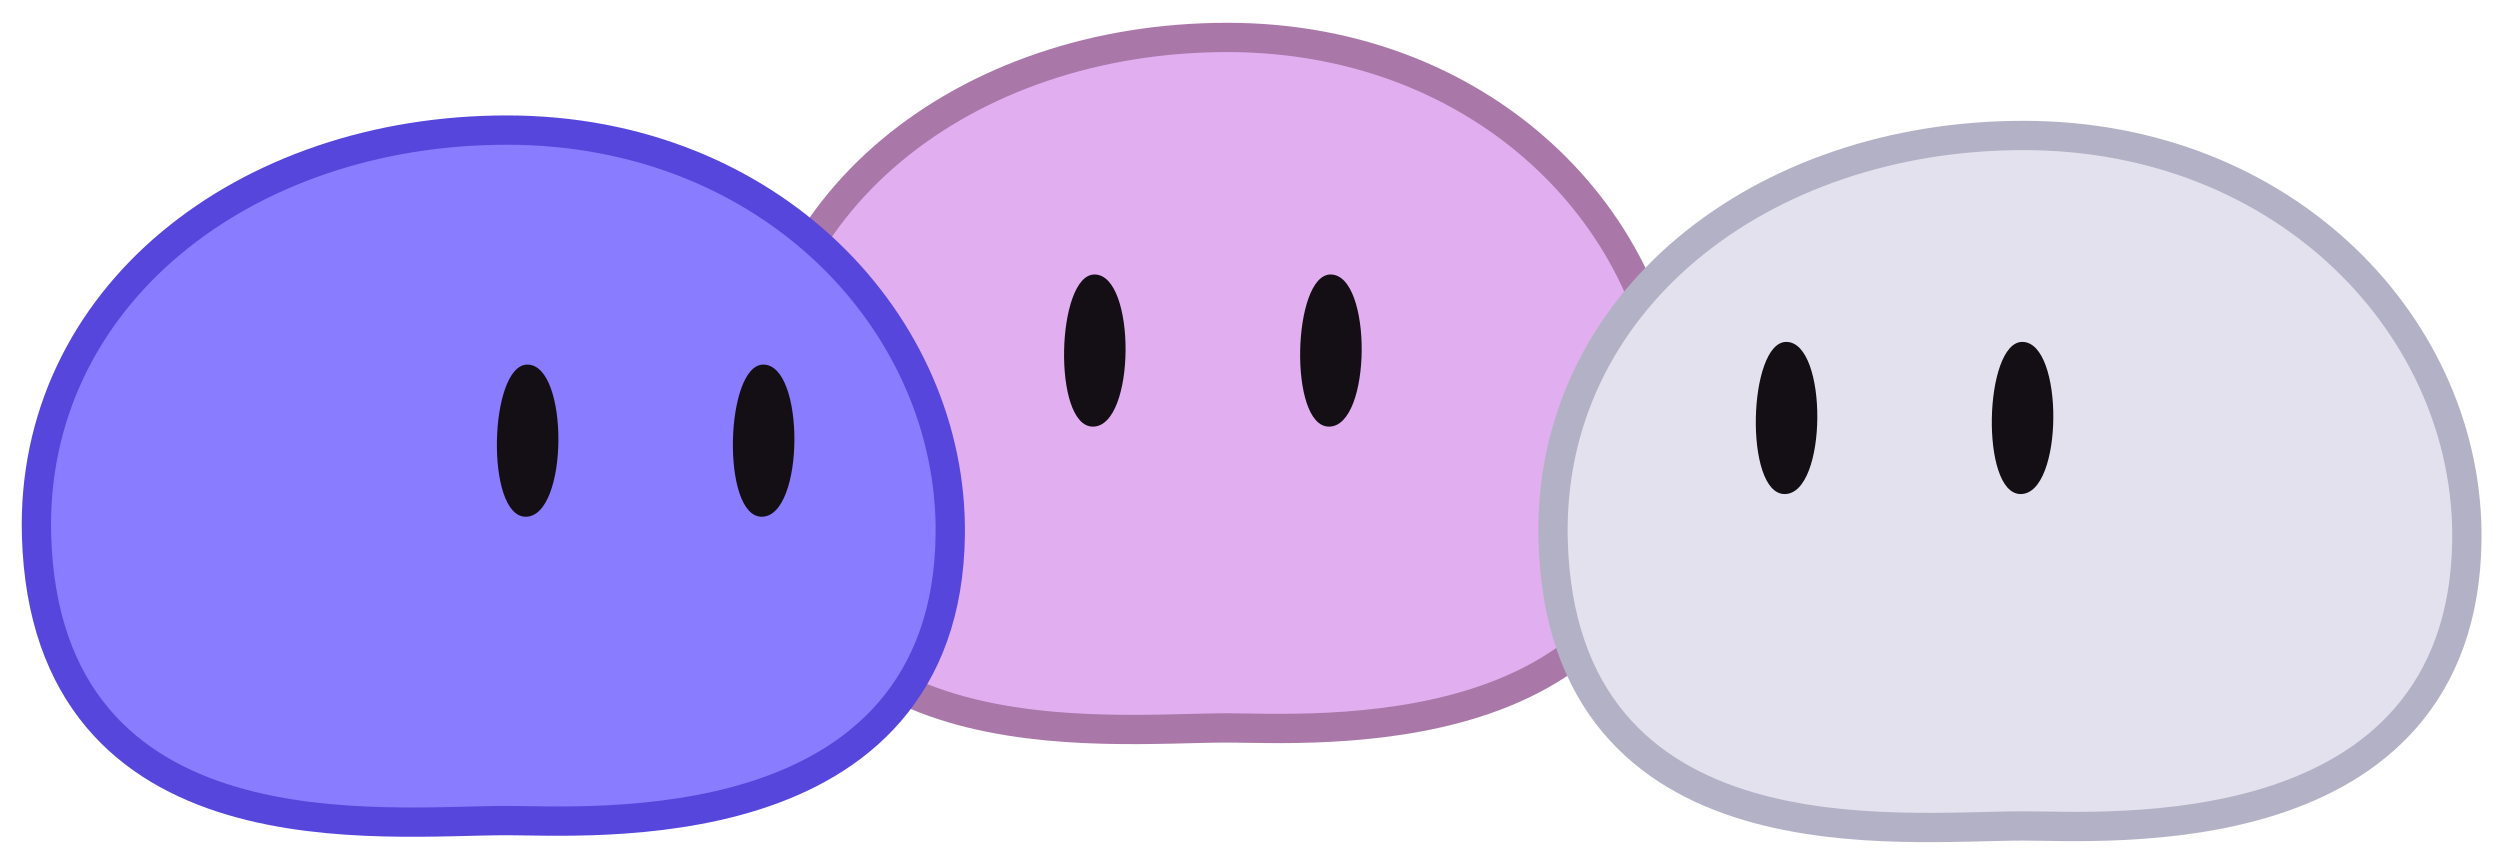
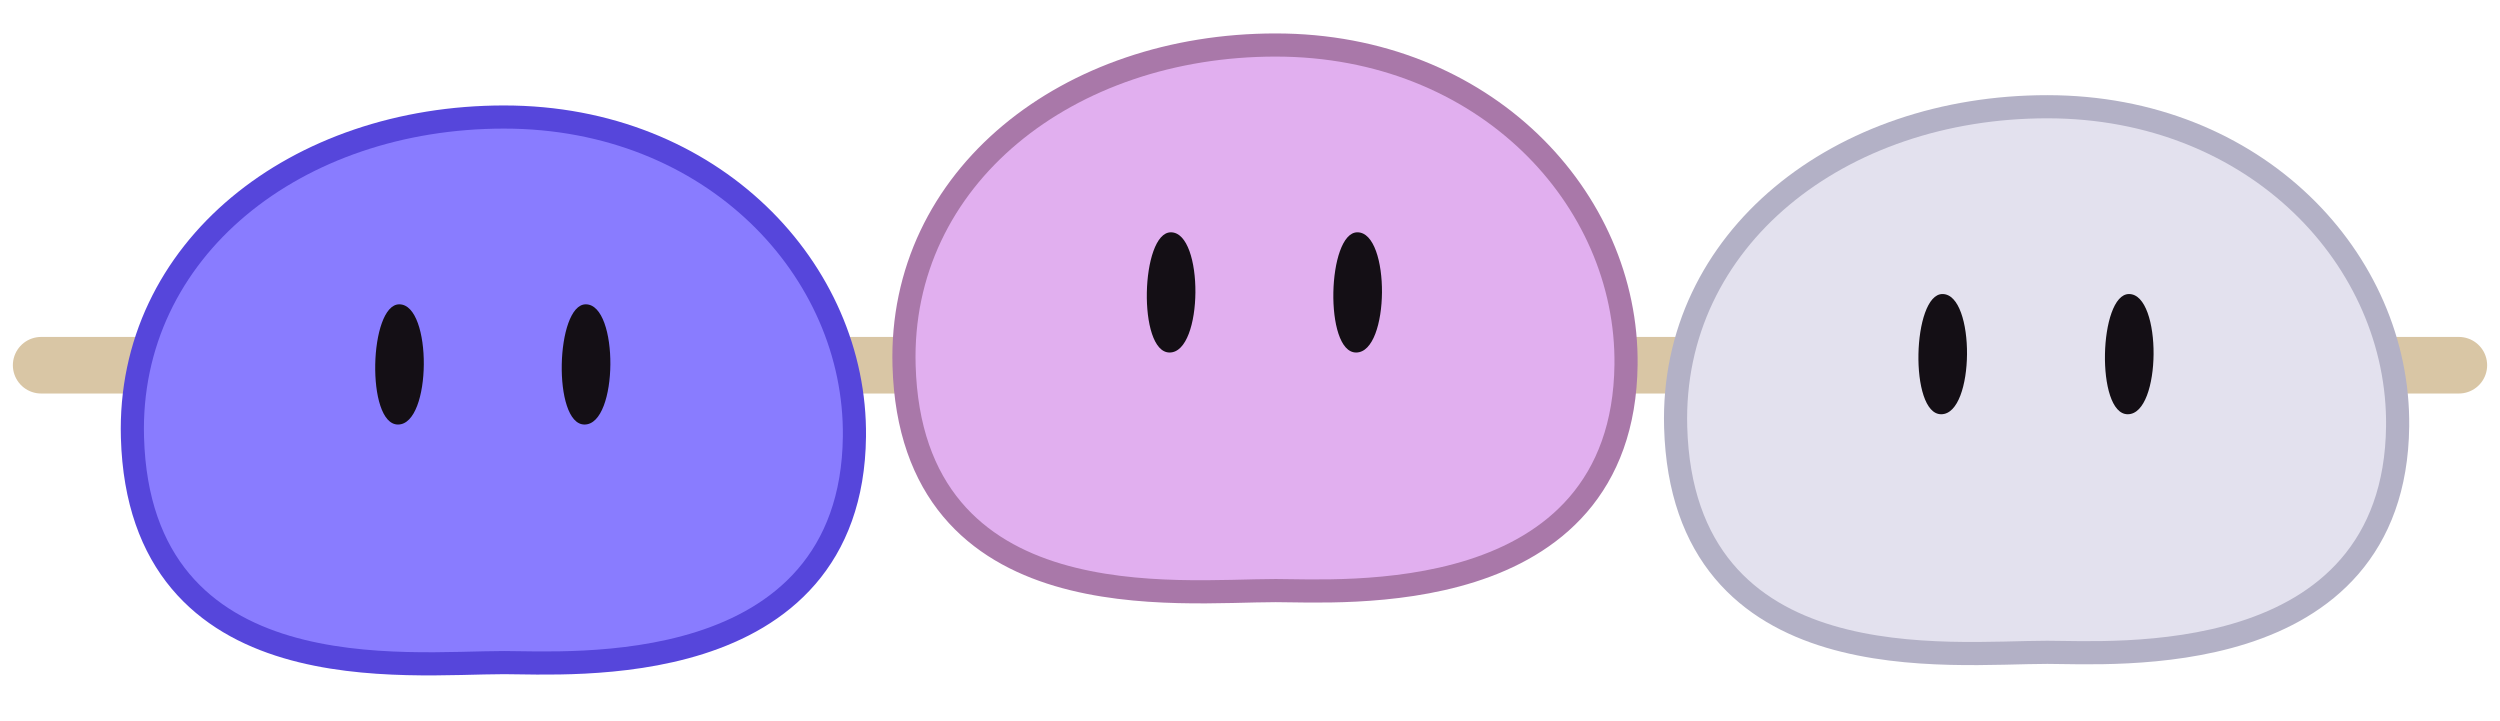
- <svg xmlns="http://www.w3.org/2000/svg" width="38.4" height="13.3" viewBox="-11.85 -0.8 38.4 13.3">
-   <path fill="#e1afef" stroke="#a978a9" stroke-width="0.9" stroke-linejoin="round" paint-order="stroke fill" d="M 7.002,0 C 3.065,0 -0.098,2.488 0.002,6 c 0.136,4.752 5.08,4.156 7,4.156 1.254,0 6.53,0.392 6.585,-4.168 C 13.624,2.885 10.94,0 7.002,0 Z" />
-   <path fill="#140f15" d="m 4.962,3.416 c -0.586,0 -0.652,2.337 -0.025,2.337 0.66,0 0.67,-2.337 0.025,-2.337 z" />
-   <path fill="#140f15" d="M 8.588,3.416 C 8.002,3.416 7.936,5.753 8.563,5.753 9.224,5.753 9.234,3.416 8.588,3.416 Z" />
-   <g transform="translate(12.23115 1.505665)">
+ <svg xmlns="http://www.w3.org/2000/svg" width="48.6" height="14" viewBox="-2.8 -2 48.6 14">
+   <path fill="none" stroke="#d9c6a5" stroke-width="1.1" stroke-linecap="round" d="M -2,5.1 H 45" />
+   <g transform="translate(0 0.5)">
+     <path fill="#897cff" stroke="#5646db" stroke-width="0.9" stroke-linejoin="round" paint-order="stroke fill" d="m 7,0 c -3.937,0 -7.1,2.488 -7,6 0.136,4.752 5.08,4.156 7,4.156 1.254,0 6.53,0.392 6.585,-4.168 C 13.622,2.885 10.937,0 7,0 Z" />
+     <path fill="#140f15" d="m 4.962,3.416 c -0.586,0 -0.652,2.337 -0.025,2.337 0.66,0 0.67,-2.337 0.025,-2.337 z" />
+     <path fill="#140f15" d="M 8.588,3.416 C 8.002,3.416 7.936,5.753 8.563,5.753 9.224,5.753 9.234,3.416 8.588,3.416 Z" />
+   </g>
+   <g transform="translate(15 -0.9)">
+     <path fill="#e1afef" stroke="#a978a9" stroke-width="0.9" stroke-linejoin="round" paint-order="stroke fill" d="m 7,0 c -3.937,0 -7.1,2.488 -7,6 0.136,4.752 5.08,4.156 7,4.156 1.254,0 6.53,0.392 6.585,-4.168 C 13.622,2.885 10.937,0 7,0 Z" />
+     <path fill="#140f15" d="m 4.962,3.416 c -0.586,0 -0.652,2.337 -0.025,2.337 0.66,0 0.67,-2.337 0.025,-2.337 z" />
+     <path fill="#140f15" d="M 8.588,3.416 C 8.002,3.416 7.936,5.753 8.563,5.753 9.224,5.753 9.234,3.416 8.588,3.416 Z" />
+   </g>
+   <g transform="translate(30 0.3)">
    <path fill="#e3e1ee" stroke="#b3b1c6" stroke-width="0.9" stroke-linejoin="round" paint-order="stroke fill" d="m 7,0 c -3.937,0 -7.1,2.488 -7,6 0.136,4.752 5.08,4.156 7,4.156 1.254,0 6.53,0.392 6.585,-4.168 C 13.622,2.885 10.937,0 7,0 Z" />
-     <path fill="#140f15" d="m 3.356,2.946 c -0.586,0 -0.652,2.337 -0.025,2.337 0.66,0 0.67,-2.337 0.025,-2.337 z" />
-     <path fill="#140f15" d="m 6.981,2.946 c -0.586,0 -0.652,2.337 -0.025,2.337 0.66,0 0.67,-2.337 0.025,-2.337 z" />
-   </g>
-   <g transform="translate(-11.06391 1.423053)">
-     <path fill="#897cff" stroke="#5646db" stroke-width="0.9" stroke-linejoin="round" paint-order="stroke fill" d="m 7,0 c -3.937,0 -7.1,2.488 -7,6 0.136,4.752 5.08,4.156 7,4.156 1.254,0 6.53,0.392 6.585,-4.168 C 13.622,2.885 10.937,0 7,0 Z" />
-     <path fill="#140f15" d="m 7.314,3.377 c -0.586,0 -0.652,2.337 -0.025,2.337 0.66,0 0.67,-2.337 0.025,-2.337 z" />
-     <path fill="#140f15" d="m 10.939,3.377 c -0.586,0 -0.652,2.337 -0.025,2.337 0.66,0 0.67,-2.337 0.025,-2.337 z" />
+     <path fill="#140f15" d="m 4.962,3.416 c -0.586,0 -0.652,2.337 -0.025,2.337 0.66,0 0.67,-2.337 0.025,-2.337 z" />
+     <path fill="#140f15" d="M 8.588,3.416 C 8.002,3.416 7.936,5.753 8.563,5.753 9.224,5.753 9.234,3.416 8.588,3.416 Z" />
  </g>
</svg>
